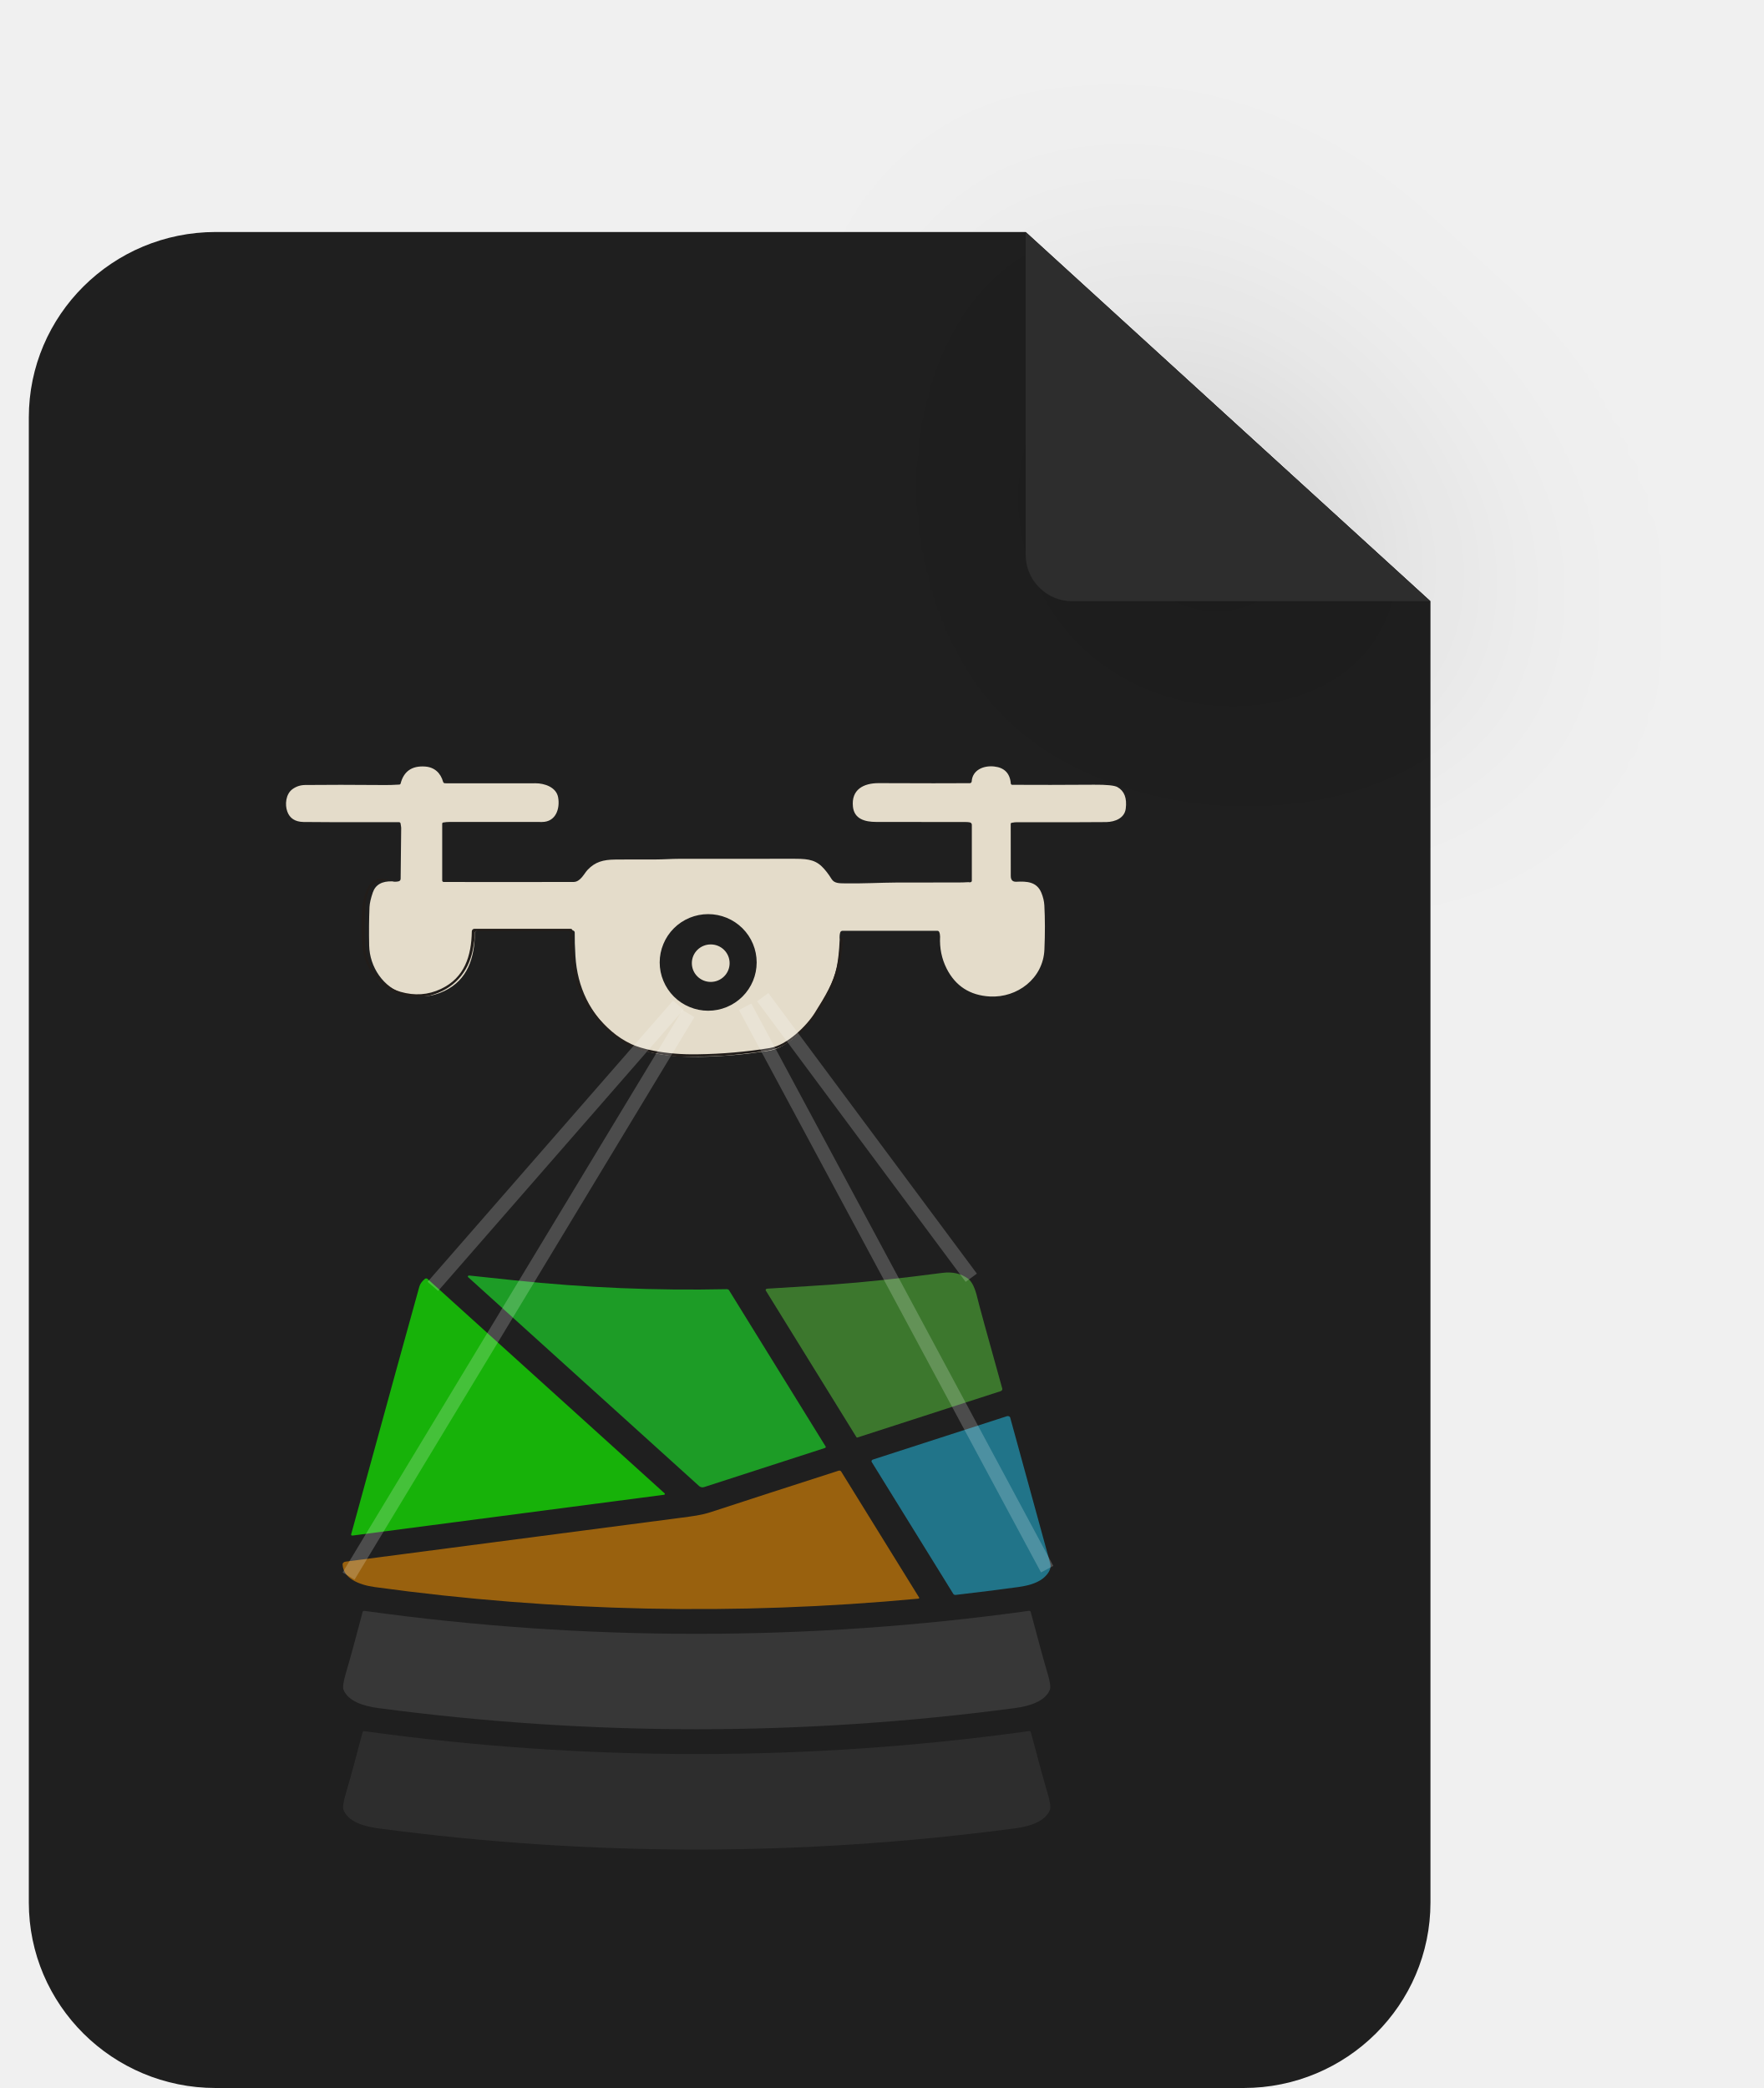
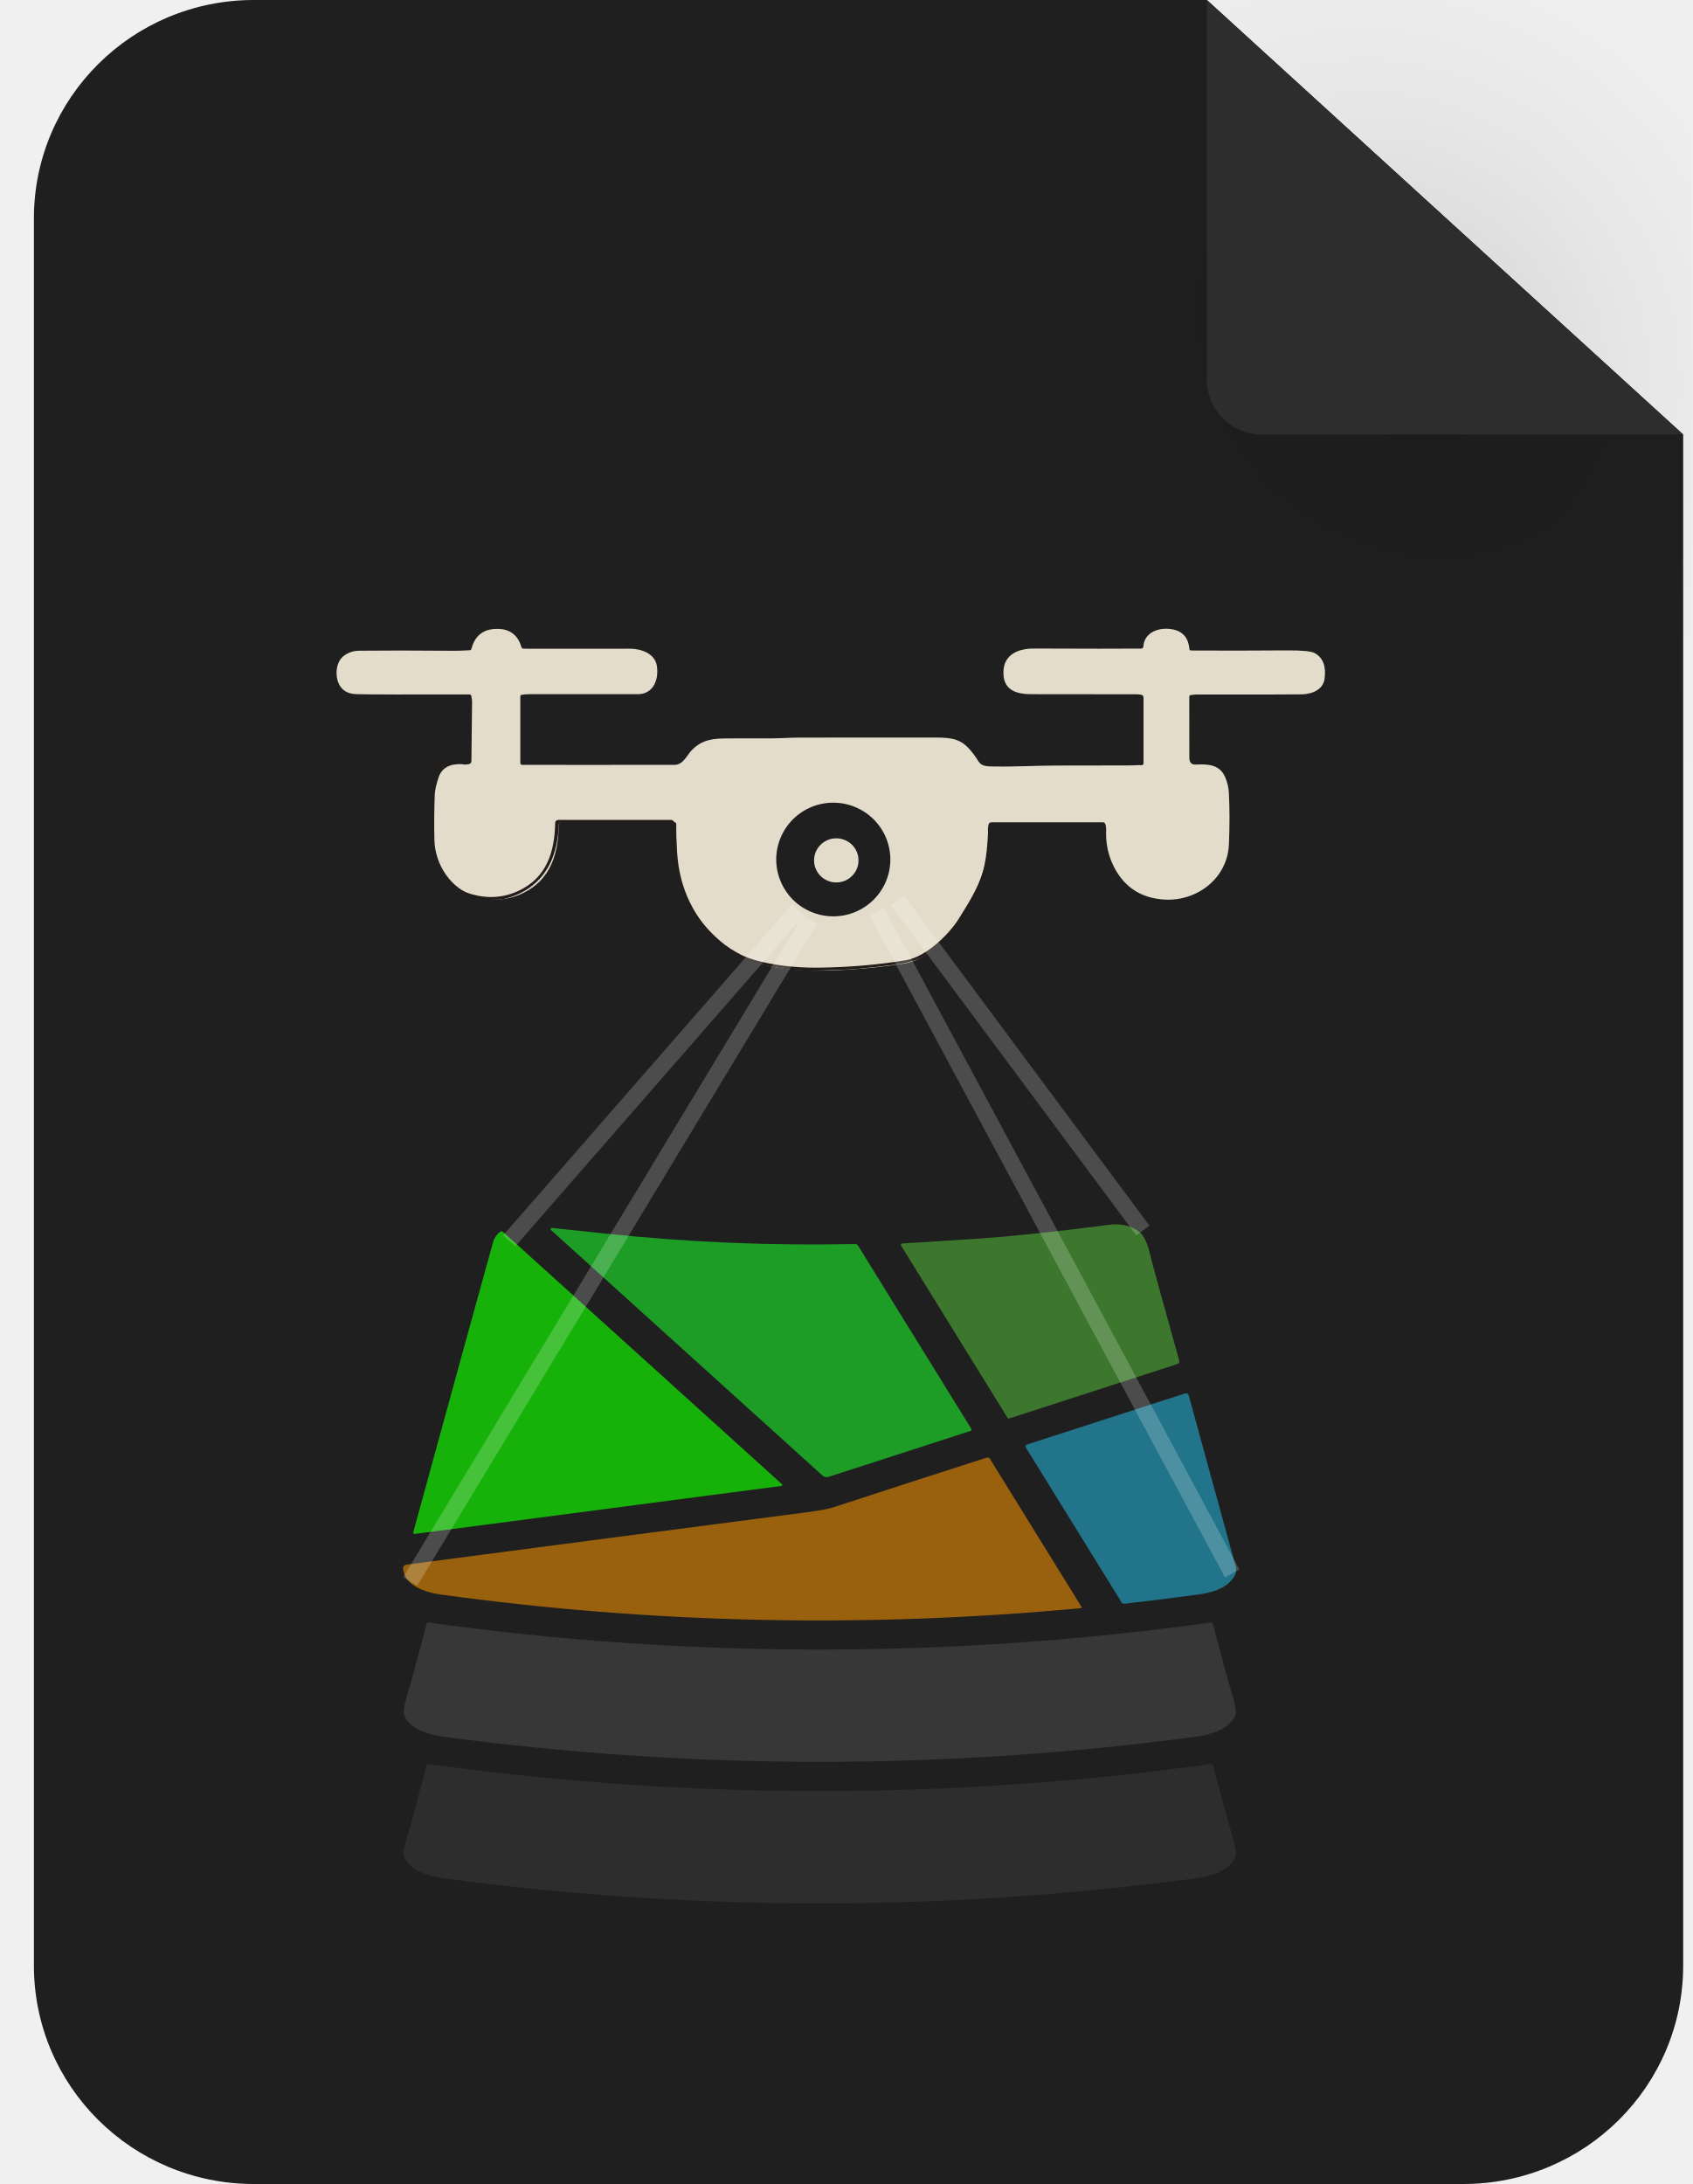
- <svg xmlns="http://www.w3.org/2000/svg" width="38" height="45" viewBox="0 0 38 45" fill="none">
-   <path d="M30.828 12.957V41C30.828 43.209 29.025 45 26.8 45H4.649C2.424 45 0.621 43.209 0.621 41V9C0.621 6.791 2.424 5 4.649 5H22.105L30.828 12.957Z" fill="#1F1F1F" />
-   <g filter="url(#filter0_d_182_2605)">
-     <path d="M30.828 12.957H23.112C22.556 12.957 22.105 12.509 22.105 11.957V5L30.828 12.957Z" fill="#2D2D2D" />
+ <svg xmlns="http://www.w3.org/2000/svg" width="31" height="40" viewBox="0 0 31 40" fill="none">
+   <g clip-path="url(#clip0_454_129)">
+     <path d="M30.828 7.957V36C30.828 38.209 29.025 40 26.8 40H4.649C2.424 40 0.621 38.209 0.621 36V4C0.621 1.791 2.424 0 4.649 0H22.105L30.828 7.957Z" fill="#1F1F1F" />
+     <g filter="url(#filter0_d_454_129)">
+       <path d="M30.828 7.957H23.112C22.556 7.957 22.105 7.51 22.105 6.957V0L30.828 7.957Z" fill="#2D2D2D" />
+     </g>
+     <path d="M16.536 22.773C17.221 22.732 17.693 22.701 17.954 22.683C18.619 22.635 19.403 22.552 20.307 22.433C20.529 22.404 20.715 22.447 20.865 22.56C20.949 22.624 21.016 22.765 21.066 22.983C21.093 23.1 21.271 23.748 21.6 24.927C21.603 24.938 21.601 24.95 21.594 24.96C21.587 24.971 21.576 24.979 21.562 24.983L18.474 25.982C18.471 25.983 18.469 25.983 18.466 25.982C18.463 25.982 18.461 25.98 18.46 25.978L16.504 22.814C16.501 22.81 16.5 22.805 16.5 22.801C16.5 22.796 16.502 22.791 16.505 22.787C16.508 22.783 16.513 22.78 16.518 22.777C16.523 22.775 16.529 22.773 16.536 22.773Z" fill="#3C772D" />
+     <path d="M10.115 22.49C10.519 22.533 10.84 22.567 11.076 22.592C12.604 22.753 14.132 22.817 15.659 22.784C15.67 22.784 15.681 22.786 15.691 22.79C15.7 22.794 15.708 22.801 15.712 22.808L17.793 26.174C17.795 26.177 17.796 26.18 17.797 26.184C17.797 26.187 17.796 26.19 17.794 26.193C17.793 26.197 17.79 26.199 17.787 26.202C17.784 26.204 17.781 26.206 17.777 26.207L15.175 27.049C15.158 27.055 15.138 27.056 15.119 27.053C15.1 27.049 15.083 27.041 15.07 27.03L10.089 22.525C10.085 22.521 10.083 22.517 10.082 22.513C10.082 22.509 10.083 22.504 10.086 22.5C10.088 22.497 10.093 22.494 10.098 22.492C10.103 22.49 10.109 22.489 10.115 22.49Z" fill="#1D9C26" />
+     <path d="M14.31 27.215L7.598 28.094C7.594 28.095 7.59 28.094 7.585 28.093C7.581 28.092 7.577 28.09 7.574 28.088C7.571 28.086 7.569 28.083 7.568 28.079C7.566 28.076 7.566 28.073 7.567 28.07C8.36 25.175 8.85 23.396 9.036 22.733C9.052 22.674 9.092 22.617 9.156 22.562C9.159 22.559 9.164 22.557 9.169 22.555C9.174 22.553 9.179 22.552 9.185 22.552C9.19 22.552 9.196 22.553 9.201 22.555C9.206 22.557 9.211 22.559 9.214 22.563L14.324 27.185C14.327 27.187 14.329 27.19 14.329 27.193C14.33 27.197 14.33 27.2 14.328 27.203C14.327 27.206 14.324 27.209 14.321 27.211C14.318 27.213 14.314 27.214 14.31 27.215Z" fill="#17B209" />
+     <path d="M20.597 29.373C20.586 29.374 20.575 29.373 20.566 29.369C20.557 29.366 20.549 29.36 20.545 29.352L18.786 26.508C18.783 26.503 18.782 26.498 18.781 26.493C18.781 26.488 18.782 26.483 18.785 26.478C18.787 26.473 18.791 26.469 18.795 26.465C18.8 26.461 18.806 26.458 18.812 26.456L21.699 25.522C21.706 25.52 21.714 25.518 21.721 25.519C21.729 25.519 21.736 25.52 21.743 25.523C21.75 25.526 21.756 25.529 21.761 25.534C21.765 25.538 21.768 25.544 21.77 25.549C21.92 26.101 22.208 27.15 22.634 28.696C22.658 28.786 22.62 28.881 22.52 28.98C22.407 29.092 22.217 29.166 21.95 29.203C21.507 29.263 21.056 29.32 20.597 29.373Z" fill="#217489" />
+     <path d="M19.808 29.43C19.81 29.433 19.811 29.435 19.81 29.438C19.81 29.44 19.809 29.443 19.808 29.445C19.806 29.448 19.803 29.45 19.801 29.451C19.798 29.452 19.794 29.453 19.791 29.454C15.87 29.821 11.967 29.738 8.082 29.205C7.716 29.155 7.394 29.007 7.383 28.715C7.382 28.701 7.389 28.687 7.401 28.676C7.413 28.666 7.429 28.658 7.448 28.656C9.87 28.338 12.285 28.021 14.693 27.708C14.918 27.678 15.11 27.656 15.314 27.59C16.062 27.345 16.981 27.047 18.073 26.696C18.083 26.693 18.094 26.693 18.104 26.696C18.114 26.699 18.123 26.705 18.127 26.712L19.808 29.43Z" fill="#99610E" />
+     <path d="M15.014 30.212C17.421 30.211 19.807 30.046 22.174 29.716C22.178 29.716 22.182 29.716 22.186 29.716C22.191 29.717 22.195 29.718 22.198 29.72C22.202 29.722 22.205 29.724 22.207 29.727C22.21 29.73 22.211 29.733 22.212 29.736C22.378 30.366 22.498 30.801 22.57 31.042C22.629 31.237 22.647 31.362 22.625 31.417C22.528 31.662 22.196 31.769 21.88 31.811C19.583 32.116 17.294 32.268 15.014 32.268C12.735 32.268 10.446 32.116 8.149 31.812C7.832 31.77 7.5 31.662 7.404 31.418C7.382 31.363 7.4 31.238 7.458 31.043C7.531 30.802 7.65 30.367 7.816 29.737C7.818 29.73 7.823 29.725 7.83 29.721C7.837 29.717 7.846 29.716 7.854 29.717C10.221 30.047 12.607 30.212 15.014 30.212Z" fill="#3F3F3F" fill-opacity="0.75" />
+     <path d="M15.016 34.861C12.735 34.861 10.446 34.709 8.149 34.404C7.832 34.362 7.5 34.255 7.404 34.01C7.382 33.955 7.4 33.83 7.458 33.635C7.531 33.395 7.65 32.959 7.816 32.329C7.818 32.322 7.823 32.317 7.83 32.313C7.837 32.31 7.846 32.308 7.854 32.31C10.221 32.639 12.608 32.803 15.015 32.803C17.422 32.803 19.809 32.638 22.176 32.308C22.18 32.307 22.184 32.307 22.189 32.308C22.193 32.308 22.197 32.309 22.2 32.311C22.204 32.313 22.207 32.315 22.209 32.318C22.212 32.321 22.213 32.324 22.214 32.327C22.381 32.957 22.5 33.392 22.572 33.633C22.631 33.828 22.649 33.953 22.627 34.008C22.53 34.253 22.198 34.361 21.883 34.403C19.585 34.708 17.296 34.86 15.016 34.861Z" fill="#3F3F3F" fill-opacity="0.47" />
+     <path d="M15.317 16.162C15.542 16.162 15.724 15.981 15.724 15.758C15.724 15.534 15.542 15.354 15.317 15.354C15.092 15.354 14.91 15.534 14.91 15.758C14.91 15.981 15.092 16.162 15.317 16.162Z" fill="#E4DCCA" />
+     <path d="M20.869 14.012C20.887 14.016 20.904 14.017 20.919 14.013C20.926 14.011 20.932 14.007 20.937 14.001C20.942 13.995 20.944 13.987 20.944 13.98V12.775C20.944 12.763 20.94 12.751 20.932 12.742C20.924 12.732 20.914 12.726 20.902 12.724C20.873 12.718 20.843 12.716 20.812 12.716C20.058 12.715 19.414 12.714 18.881 12.714C18.637 12.714 18.411 12.649 18.382 12.388C18.341 12.013 18.615 11.877 18.936 11.878C19.857 11.882 20.512 11.882 20.901 11.879C20.911 11.879 20.921 11.875 20.928 11.868C20.935 11.861 20.94 11.852 20.941 11.842C20.956 11.596 21.194 11.494 21.425 11.519C21.646 11.543 21.766 11.666 21.784 11.887C21.785 11.894 21.788 11.901 21.794 11.906C21.799 11.911 21.805 11.914 21.813 11.914C22.329 11.917 22.917 11.917 23.578 11.912C23.85 11.91 24.018 11.927 24.082 11.963C24.231 12.046 24.29 12.201 24.261 12.428C24.235 12.633 24.032 12.712 23.844 12.717C23.683 12.72 23.04 12.721 21.915 12.72C21.882 12.72 21.845 12.724 21.802 12.732C21.796 12.733 21.791 12.736 21.788 12.741C21.784 12.745 21.782 12.751 21.782 12.756C21.783 13.066 21.784 13.44 21.783 13.878C21.783 13.965 21.823 14.007 21.903 14.003C22.129 13.992 22.342 14.001 22.442 14.239C22.48 14.331 22.502 14.423 22.507 14.515C22.522 14.802 22.523 15.119 22.508 15.467C22.481 16.089 21.922 16.508 21.332 16.476C20.904 16.452 20.593 16.252 20.401 15.874C20.295 15.664 20.247 15.434 20.26 15.185C20.259 15.145 20.253 15.112 20.241 15.086C20.238 15.079 20.232 15.072 20.225 15.067C20.218 15.063 20.21 15.06 20.201 15.06H18.158C18.146 15.06 18.135 15.064 18.125 15.071C18.116 15.078 18.109 15.088 18.106 15.1C18.095 15.14 18.091 15.19 18.096 15.25C18.085 15.495 18.064 15.692 18.032 15.843C17.953 16.22 17.773 16.514 17.548 16.879C17.376 17.159 16.96 17.579 16.59 17.641C16.092 17.723 15.578 17.769 15.048 17.777C14.712 17.783 14.399 17.756 14.107 17.698C13.907 17.658 13.749 17.61 13.634 17.554C13.481 17.479 13.343 17.388 13.22 17.28C12.715 16.837 12.442 16.279 12.401 15.605C12.389 15.408 12.384 15.239 12.386 15.099C12.386 15.093 12.385 15.087 12.383 15.081C12.38 15.075 12.377 15.07 12.372 15.066C12.368 15.061 12.363 15.058 12.357 15.056C12.351 15.053 12.345 15.052 12.339 15.052H10.291C10.277 15.052 10.262 15.058 10.252 15.068C10.242 15.078 10.236 15.092 10.235 15.107C10.226 15.645 10.081 16.115 9.579 16.357C9.301 16.491 9.012 16.508 8.713 16.42C8.261 16.286 7.966 15.84 7.956 15.377C7.95 15.095 7.952 14.819 7.963 14.55C7.967 14.467 7.991 14.361 8.035 14.232C8.093 14.066 8.234 13.986 8.458 13.995C8.488 14.005 8.532 14.005 8.588 13.995C8.601 13.992 8.613 13.986 8.621 13.976C8.63 13.966 8.634 13.953 8.634 13.94C8.636 13.633 8.64 13.27 8.646 12.85C8.647 12.821 8.636 12.781 8.633 12.751C8.633 12.742 8.629 12.734 8.622 12.728C8.616 12.722 8.607 12.719 8.599 12.719C7.499 12.721 6.812 12.72 6.538 12.714C6.359 12.711 6.244 12.636 6.191 12.489C6.138 12.341 6.157 12.116 6.301 12.009C6.381 11.95 6.473 11.919 6.577 11.918C7.024 11.913 7.601 11.913 8.309 11.919C8.384 11.92 8.482 11.916 8.605 11.909C8.612 11.909 8.618 11.906 8.623 11.902C8.629 11.898 8.632 11.892 8.634 11.885C8.702 11.623 8.877 11.501 9.158 11.52C9.365 11.533 9.496 11.66 9.549 11.849C9.551 11.858 9.557 11.867 9.564 11.872C9.572 11.878 9.581 11.881 9.591 11.881C10.337 11.883 10.987 11.882 11.539 11.881C11.735 11.88 11.988 11.965 12.028 12.183C12.073 12.431 11.976 12.714 11.681 12.714C10.999 12.714 10.341 12.714 9.707 12.714C9.647 12.714 9.594 12.718 9.548 12.727C9.543 12.728 9.539 12.731 9.535 12.735C9.532 12.739 9.53 12.744 9.53 12.749V13.977C9.53 13.985 9.534 13.993 9.54 13.999C9.545 14.005 9.553 14.008 9.562 14.008C10.132 14.01 11.064 14.01 12.359 14.008C12.51 14.008 12.586 13.829 12.663 13.747C12.828 13.573 13.003 13.528 13.253 13.525C13.443 13.523 13.734 13.522 14.127 13.523C14.293 13.523 14.474 13.509 14.632 13.509C14.982 13.508 15.794 13.508 17.068 13.508C17.348 13.508 17.541 13.509 17.712 13.675C17.784 13.745 17.853 13.834 17.921 13.944C17.981 14.04 18.085 14.036 18.213 14.038C18.568 14.045 18.981 14.022 19.333 14.021C19.777 14.019 20.216 14.019 20.649 14.019C20.719 14.019 20.792 14.017 20.869 14.012ZM16.307 15.742C16.307 15.466 16.197 15.201 16.001 15.006C15.805 14.811 15.539 14.701 15.262 14.701C15.125 14.701 14.989 14.728 14.862 14.78C14.735 14.833 14.62 14.909 14.523 15.006C14.426 15.103 14.349 15.217 14.297 15.344C14.244 15.47 14.217 15.605 14.217 15.742C14.217 15.879 14.244 16.014 14.297 16.14C14.349 16.266 14.426 16.381 14.523 16.478C14.62 16.575 14.735 16.651 14.862 16.703C14.989 16.756 15.125 16.783 15.262 16.783C15.539 16.783 15.805 16.673 16.001 16.478C16.197 16.283 16.307 16.018 16.307 15.742Z" fill="#E4DCCA" />
+     <path d="M8.372 13.967C8.146 13.959 8.004 14.038 7.945 14.203C7.9 14.331 7.876 14.436 7.872 14.519C7.861 14.786 7.859 15.059 7.865 15.339C7.875 15.799 8.173 16.241 8.63 16.375C8.932 16.462 9.224 16.446 9.505 16.312C10.012 16.072 10.159 15.605 10.168 15.071C10.168 15.057 10.175 15.043 10.185 15.033C10.196 15.022 10.21 15.017 10.225 15.017H12.294C12.3 15.017 12.306 15.018 12.312 15.02C12.318 15.023 12.323 15.026 12.328 15.03C12.332 15.035 12.335 15.04 12.338 15.046C12.34 15.051 12.341 15.057 12.341 15.063C12.339 15.203 12.345 15.37 12.357 15.566C12.398 16.235 12.674 16.789 13.184 17.229C13.309 17.336 13.448 17.427 13.602 17.501C13.719 17.556 13.878 17.604 14.08 17.644C14.375 17.701 14.692 17.728 15.031 17.722C15.567 17.714 16.086 17.669 16.589 17.587C16.964 17.526 17.384 17.108 17.558 16.831C17.785 16.468 17.967 16.176 18.046 15.802C18.078 15.652 18.1 15.456 18.111 15.214C18.129 15.207 18.143 15.207 18.154 15.212C18.158 15.214 18.162 15.216 18.164 15.22C18.166 15.224 18.168 15.228 18.167 15.233C18.156 15.387 18.139 15.547 18.115 15.713C18.06 16.101 17.902 16.343 17.655 16.778C17.618 16.843 17.579 16.899 17.539 16.945C17.53 16.956 17.486 17.009 17.407 17.103C17.312 17.216 17.178 17.334 17.004 17.457C16.782 17.615 16.584 17.644 16.271 17.683C16.105 17.704 15.928 17.723 15.739 17.742C15.549 17.761 15.379 17.761 15.198 17.769C14.879 17.783 14.639 17.78 14.479 17.761C14.412 17.752 14.27 17.729 14.052 17.69C13.879 17.659 13.742 17.62 13.641 17.573C13.053 17.304 12.59 16.727 12.411 16.154C12.304 15.815 12.264 15.466 12.289 15.106C12.29 15.101 12.289 15.096 12.287 15.091C12.286 15.087 12.283 15.082 12.279 15.079C12.276 15.075 12.272 15.072 12.267 15.07C12.262 15.068 12.257 15.067 12.252 15.067H10.269C10.26 15.067 10.251 15.071 10.245 15.077C10.238 15.083 10.235 15.092 10.235 15.101C10.235 15.203 10.219 15.33 10.187 15.484C10.087 15.966 9.774 16.318 9.28 16.452C9.154 16.486 9.074 16.475 8.934 16.48C8.736 16.487 8.448 16.386 8.305 16.268C8.01 16.025 7.837 15.759 7.807 15.358C7.79 15.117 7.788 14.877 7.803 14.635C7.816 14.438 7.863 14.176 7.994 14.039C8.091 13.938 8.217 13.914 8.372 13.967Z" fill="#221D1A" />
+     <path d="M16.059 16.697L22.568 28.818" stroke="#FEFEFE" stroke-opacity="0.2" stroke-width="0.3" />
+     <path d="M14.836 16.844L7.513 28.965" stroke="#FEFEFE" stroke-opacity="0.2" stroke-width="0.3" />
+     <path d="M16.438 16.491L20.932 22.537" stroke="#FEFEFE" stroke-opacity="0.2" stroke-width="0.3" />
+     <path d="M14.617 16.663L9.328 22.724" stroke="#FEFEFE" stroke-opacity="0.2" stroke-width="0.3" />
  </g>
-   <path d="M16.536 27.773C17.221 27.732 17.693 27.701 17.954 27.683C18.619 27.635 19.403 27.552 20.307 27.433C20.529 27.404 20.715 27.447 20.865 27.56C20.949 27.624 21.016 27.765 21.066 27.983C21.093 28.1 21.271 28.748 21.6 29.927C21.603 29.938 21.601 29.95 21.594 29.96C21.587 29.971 21.576 29.979 21.562 29.983L18.474 30.982C18.471 30.983 18.469 30.983 18.466 30.982C18.463 30.982 18.461 30.98 18.46 30.978L16.504 27.814C16.501 27.81 16.5 27.805 16.5 27.801C16.5 27.796 16.502 27.791 16.505 27.787C16.508 27.783 16.513 27.78 16.518 27.777C16.523 27.775 16.529 27.773 16.536 27.773Z" fill="#3C772D" />
-   <path d="M10.115 27.49C10.519 27.533 10.84 27.567 11.076 27.592C12.604 27.753 14.132 27.817 15.659 27.784C15.67 27.784 15.681 27.786 15.691 27.79C15.7 27.794 15.708 27.801 15.712 27.808L17.793 31.174C17.795 31.177 17.796 31.18 17.797 31.184C17.797 31.187 17.796 31.19 17.794 31.193C17.793 31.197 17.79 31.199 17.787 31.202C17.784 31.204 17.781 31.206 17.777 31.207L15.175 32.049C15.158 32.055 15.138 32.056 15.119 32.053C15.1 32.049 15.083 32.041 15.07 32.03L10.089 27.525C10.085 27.521 10.083 27.517 10.082 27.513C10.082 27.509 10.083 27.504 10.086 27.5C10.088 27.497 10.093 27.494 10.098 27.492C10.103 27.49 10.109 27.489 10.115 27.49Z" fill="#1D9C26" />
-   <path d="M14.31 32.215L7.598 33.094C7.594 33.094 7.59 33.094 7.585 33.093C7.581 33.092 7.577 33.09 7.574 33.088C7.571 33.086 7.569 33.083 7.568 33.08C7.566 33.076 7.566 33.073 7.567 33.07C8.36 30.175 8.85 28.396 9.036 27.733C9.052 27.674 9.092 27.617 9.156 27.562C9.159 27.559 9.164 27.557 9.169 27.555C9.174 27.553 9.179 27.552 9.185 27.552C9.19 27.552 9.196 27.553 9.201 27.555C9.206 27.557 9.211 27.559 9.214 27.563L14.324 32.185C14.327 32.187 14.329 32.19 14.329 32.193C14.33 32.197 14.33 32.2 14.328 32.203C14.327 32.206 14.324 32.209 14.321 32.211C14.318 32.213 14.314 32.214 14.31 32.215Z" fill="#17B209" />
-   <path d="M20.597 34.373C20.586 34.374 20.575 34.373 20.566 34.369C20.557 34.365 20.549 34.36 20.545 34.352L18.786 31.508C18.783 31.503 18.782 31.498 18.781 31.493C18.781 31.488 18.782 31.483 18.785 31.478C18.787 31.473 18.791 31.469 18.795 31.465C18.8 31.461 18.806 31.458 18.812 31.456L21.699 30.522C21.706 30.52 21.714 30.518 21.721 30.519C21.729 30.519 21.736 30.52 21.743 30.523C21.75 30.526 21.756 30.529 21.761 30.534C21.765 30.538 21.768 30.544 21.77 30.549C21.92 31.101 22.208 32.15 22.634 33.696C22.658 33.786 22.62 33.881 22.52 33.98C22.407 34.092 22.217 34.166 21.95 34.203C21.507 34.263 21.056 34.32 20.597 34.373Z" fill="#217489" />
-   <path d="M19.808 34.43C19.81 34.432 19.811 34.435 19.81 34.438C19.81 34.44 19.809 34.443 19.808 34.445C19.806 34.447 19.803 34.45 19.801 34.451C19.798 34.452 19.794 34.453 19.791 34.454C15.87 34.821 11.967 34.738 8.082 34.205C7.716 34.155 7.394 34.007 7.383 33.715C7.382 33.701 7.389 33.687 7.401 33.676C7.413 33.666 7.429 33.658 7.448 33.656C9.87 33.338 12.285 33.022 14.693 32.708C14.918 32.678 15.11 32.656 15.314 32.59C16.062 32.345 16.981 32.047 18.073 31.696C18.083 31.693 18.094 31.693 18.104 31.696C18.114 31.699 18.123 31.705 18.127 31.712L19.808 34.43Z" fill="#99610E" />
-   <path d="M15.014 35.212C17.421 35.211 19.807 35.046 22.174 34.716C22.178 34.716 22.182 34.716 22.186 34.716C22.191 34.717 22.195 34.718 22.198 34.72C22.202 34.722 22.205 34.724 22.207 34.727C22.21 34.73 22.211 34.733 22.212 34.736C22.378 35.366 22.498 35.801 22.57 36.042C22.629 36.237 22.647 36.362 22.625 36.417C22.528 36.661 22.196 36.769 21.88 36.811C19.583 37.116 17.294 37.268 15.014 37.268C12.735 37.268 10.446 37.116 8.149 36.812C7.832 36.77 7.5 36.662 7.404 36.418C7.382 36.363 7.4 36.238 7.458 36.043C7.531 35.802 7.65 35.367 7.816 34.737C7.818 34.73 7.823 34.725 7.83 34.721C7.837 34.717 7.846 34.716 7.854 34.717C10.221 35.047 12.607 35.212 15.014 35.212Z" fill="#3F3F3F" fill-opacity="0.75" />
-   <path d="M15.016 39.861C12.735 39.861 10.446 39.709 8.149 39.404C7.832 39.362 7.5 39.255 7.404 39.01C7.382 38.955 7.4 38.83 7.458 38.635C7.531 38.395 7.65 37.959 7.816 37.329C7.818 37.322 7.823 37.317 7.83 37.313C7.837 37.31 7.846 37.308 7.854 37.31C10.221 37.639 12.608 37.803 15.015 37.803C17.422 37.803 19.809 37.638 22.176 37.308C22.18 37.307 22.184 37.307 22.189 37.308C22.193 37.308 22.197 37.309 22.2 37.311C22.204 37.313 22.207 37.315 22.209 37.318C22.212 37.321 22.213 37.324 22.214 37.327C22.381 37.957 22.5 38.392 22.572 38.633C22.631 38.828 22.649 38.953 22.627 39.008C22.53 39.253 22.198 39.361 21.883 39.403C19.585 39.708 17.296 39.86 15.016 39.861Z" fill="#3F3F3F" fill-opacity="0.47" />
-   <path d="M15.317 21.162C15.542 21.162 15.724 20.981 15.724 20.758C15.724 20.534 15.542 20.354 15.317 20.354C15.092 20.354 14.91 20.534 14.91 20.758C14.91 20.981 15.092 21.162 15.317 21.162Z" fill="#E4DCCA" />
-   <path d="M20.869 19.012C20.887 19.016 20.904 19.017 20.919 19.013C20.926 19.011 20.932 19.006 20.937 19.001C20.942 18.995 20.944 18.987 20.944 18.98V17.775C20.944 17.763 20.94 17.751 20.932 17.742C20.924 17.733 20.914 17.726 20.902 17.724C20.873 17.718 20.843 17.716 20.812 17.716C20.058 17.715 19.414 17.714 18.881 17.714C18.637 17.714 18.411 17.649 18.382 17.388C18.341 17.013 18.615 16.877 18.936 16.878C19.857 16.882 20.512 16.882 20.901 16.879C20.911 16.879 20.921 16.875 20.928 16.868C20.935 16.861 20.94 16.852 20.941 16.842C20.956 16.596 21.194 16.494 21.425 16.519C21.646 16.543 21.766 16.666 21.784 16.887C21.785 16.894 21.788 16.901 21.794 16.906C21.799 16.911 21.805 16.914 21.813 16.914C22.329 16.917 22.917 16.917 23.578 16.912C23.85 16.91 24.018 16.927 24.082 16.963C24.231 17.046 24.29 17.201 24.261 17.428C24.235 17.633 24.032 17.712 23.844 17.717C23.683 17.72 23.04 17.721 21.915 17.72C21.882 17.72 21.845 17.724 21.802 17.733C21.796 17.733 21.791 17.736 21.788 17.741C21.784 17.745 21.782 17.751 21.782 17.756C21.783 18.066 21.784 18.44 21.783 18.878C21.783 18.965 21.823 19.007 21.903 19.003C22.129 18.992 22.342 19.001 22.442 19.239C22.48 19.331 22.502 19.423 22.507 19.515C22.522 19.802 22.523 20.119 22.508 20.467C22.481 21.089 21.922 21.508 21.332 21.476C20.904 21.452 20.593 21.252 20.401 20.875C20.295 20.664 20.247 20.434 20.26 20.185C20.259 20.145 20.253 20.112 20.241 20.086C20.238 20.079 20.232 20.072 20.225 20.067C20.218 20.063 20.21 20.06 20.201 20.06H18.158C18.146 20.06 18.135 20.064 18.125 20.071C18.116 20.078 18.109 20.088 18.106 20.1C18.095 20.14 18.091 20.19 18.096 20.25C18.085 20.495 18.064 20.692 18.032 20.843C17.953 21.22 17.773 21.514 17.548 21.879C17.376 22.159 16.96 22.579 16.59 22.641C16.092 22.723 15.578 22.769 15.048 22.777C14.712 22.783 14.399 22.756 14.107 22.698C13.907 22.658 13.749 22.61 13.634 22.554C13.481 22.479 13.343 22.388 13.22 22.28C12.715 21.837 12.442 21.279 12.401 20.605C12.389 20.408 12.384 20.239 12.386 20.099C12.386 20.093 12.385 20.087 12.383 20.081C12.38 20.075 12.377 20.07 12.372 20.066C12.368 20.061 12.363 20.058 12.357 20.055C12.351 20.053 12.345 20.052 12.339 20.052H10.291C10.277 20.052 10.262 20.058 10.252 20.068C10.242 20.078 10.236 20.092 10.235 20.107C10.226 20.645 10.081 21.115 9.579 21.357C9.301 21.491 9.012 21.508 8.713 21.42C8.261 21.286 7.966 20.84 7.956 20.377C7.95 20.095 7.952 19.819 7.963 19.55C7.967 19.467 7.991 19.361 8.035 19.233C8.093 19.066 8.234 18.986 8.458 18.995C8.488 19.005 8.532 19.006 8.588 18.995C8.601 18.992 8.613 18.986 8.621 18.976C8.63 18.965 8.634 18.953 8.634 18.94C8.636 18.633 8.64 18.27 8.646 17.85C8.647 17.821 8.636 17.781 8.633 17.751C8.633 17.742 8.629 17.734 8.622 17.728C8.616 17.722 8.607 17.719 8.599 17.719C7.499 17.721 6.812 17.72 6.538 17.715C6.359 17.711 6.244 17.636 6.191 17.489C6.138 17.341 6.157 17.116 6.301 17.009C6.381 16.95 6.473 16.919 6.577 16.918C7.024 16.913 7.601 16.913 8.309 16.919C8.384 16.92 8.482 16.916 8.605 16.909C8.612 16.909 8.618 16.906 8.623 16.902C8.629 16.898 8.632 16.892 8.634 16.885C8.702 16.623 8.877 16.501 9.158 16.52C9.365 16.533 9.496 16.66 9.549 16.849C9.551 16.858 9.557 16.866 9.564 16.872C9.572 16.878 9.581 16.881 9.591 16.881C10.337 16.883 10.987 16.882 11.539 16.881C11.735 16.88 11.988 16.965 12.028 17.183C12.073 17.431 11.976 17.715 11.681 17.715C10.999 17.715 10.341 17.714 9.707 17.714C9.647 17.714 9.594 17.718 9.548 17.727C9.543 17.728 9.539 17.731 9.535 17.735C9.532 17.739 9.53 17.744 9.53 17.749V18.977C9.53 18.985 9.534 18.993 9.54 18.999C9.545 19.005 9.553 19.008 9.562 19.008C10.132 19.01 11.064 19.01 12.359 19.008C12.51 19.008 12.586 18.829 12.663 18.747C12.828 18.573 13.003 18.528 13.253 18.525C13.443 18.523 13.734 18.522 14.127 18.523C14.293 18.523 14.474 18.509 14.632 18.509C14.982 18.508 15.794 18.508 17.068 18.508C17.348 18.508 17.541 18.509 17.712 18.675C17.784 18.745 17.853 18.834 17.921 18.944C17.981 19.04 18.085 19.036 18.213 19.038C18.568 19.045 18.981 19.022 19.333 19.02C19.777 19.019 20.216 19.019 20.649 19.019C20.719 19.019 20.792 19.017 20.869 19.012ZM16.307 20.742C16.307 20.466 16.197 20.201 16.001 20.006C15.805 19.811 15.539 19.701 15.262 19.701C15.125 19.701 14.989 19.728 14.862 19.78C14.735 19.833 14.62 19.909 14.523 20.006C14.426 20.103 14.349 20.217 14.297 20.344C14.244 20.47 14.217 20.605 14.217 20.742C14.217 20.879 14.244 21.014 14.297 21.14C14.349 21.266 14.426 21.381 14.523 21.478C14.62 21.575 14.735 21.651 14.862 21.703C14.989 21.756 15.125 21.783 15.262 21.783C15.539 21.783 15.805 21.673 16.001 21.478C16.197 21.283 16.307 21.018 16.307 20.742Z" fill="#E4DCCA" />
-   <path d="M8.372 18.967C8.146 18.959 8.004 19.038 7.945 19.203C7.9 19.331 7.876 19.436 7.872 19.519C7.861 19.785 7.859 20.059 7.865 20.339C7.875 20.799 8.173 21.241 8.63 21.375C8.932 21.462 9.224 21.446 9.505 21.312C10.012 21.072 10.159 20.605 10.168 20.071C10.168 20.057 10.175 20.043 10.185 20.033C10.196 20.022 10.21 20.017 10.225 20.017H12.294C12.3 20.017 12.306 20.018 12.312 20.02C12.318 20.023 12.323 20.026 12.328 20.03C12.332 20.035 12.335 20.04 12.338 20.046C12.34 20.051 12.341 20.057 12.341 20.063C12.339 20.203 12.345 20.37 12.357 20.566C12.398 21.235 12.674 21.789 13.184 22.229C13.309 22.336 13.448 22.427 13.602 22.501C13.719 22.556 13.878 22.604 14.08 22.644C14.375 22.701 14.692 22.728 15.031 22.722C15.567 22.714 16.086 22.669 16.589 22.587C16.964 22.526 17.384 22.108 17.558 21.831C17.785 21.468 17.967 21.176 18.046 20.802C18.078 20.652 18.1 20.456 18.111 20.214C18.129 20.207 18.143 20.207 18.154 20.212C18.158 20.214 18.162 20.216 18.164 20.22C18.166 20.224 18.168 20.228 18.167 20.233C18.156 20.387 18.139 20.547 18.115 20.713C18.06 21.101 17.902 21.343 17.655 21.778C17.618 21.843 17.579 21.899 17.539 21.945C17.53 21.956 17.486 22.009 17.407 22.103C17.312 22.216 17.178 22.334 17.004 22.457C16.782 22.615 16.584 22.644 16.271 22.683C16.105 22.704 15.928 22.723 15.739 22.742C15.549 22.761 15.379 22.761 15.198 22.769C14.879 22.783 14.639 22.78 14.479 22.761C14.412 22.752 14.27 22.729 14.052 22.69C13.879 22.659 13.742 22.62 13.641 22.573C13.053 22.304 12.59 21.727 12.411 21.154C12.304 20.815 12.264 20.466 12.289 20.106C12.29 20.101 12.289 20.096 12.287 20.091C12.286 20.087 12.283 20.082 12.279 20.079C12.276 20.075 12.272 20.072 12.267 20.07C12.262 20.068 12.257 20.067 12.252 20.067H10.269C10.26 20.067 10.251 20.071 10.245 20.077C10.238 20.083 10.235 20.092 10.235 20.101C10.235 20.203 10.219 20.33 10.187 20.484C10.087 20.966 9.774 21.318 9.28 21.452C9.154 21.486 9.074 21.475 8.934 21.48C8.736 21.487 8.448 21.386 8.305 21.268C8.01 21.025 7.837 20.759 7.807 20.358C7.79 20.117 7.788 19.877 7.803 19.635C7.816 19.438 7.863 19.176 7.994 19.039C8.091 18.938 8.217 18.914 8.372 18.967Z" fill="#221D1A" />
-   <line y1="-0.15" x2="13.758" y2="-0.15" transform="matrix(0.473114 0.881001 -0.883692 0.468069 15.9258 21.7676)" stroke="#FEFEFE" stroke-opacity="0.2" stroke-width="0.3" />
-   <line y1="-0.15" x2="14.162" y2="-0.15" transform="matrix(-0.517102 0.855924 -0.859049 -0.511893 14.707 21.7676)" stroke="#FEFEFE" stroke-opacity="0.2" stroke-width="0.3" />
-   <line y1="-0.15" x2="7.534" y2="-0.15" transform="matrix(0.596541 0.802583 -0.80649 0.591247 16.3164 21.5796)" stroke="#FEFEFE" stroke-opacity="0.2" stroke-width="0.3" />
-   <line y1="-0.15" x2="8.044" y2="-0.15" transform="matrix(-0.657503 0.753452 -0.757915 -0.652353 14.5039 21.5654)" stroke="#FEFEFE" stroke-opacity="0.2" stroke-width="0.3" />
  <defs>
-     <filter id="filter0_d_182_2605" x="17.305" y="0.2" width="20.323" height="19.557" filterUnits="userSpaceOnUse" color-interpolation-filters="sRGB">
+     <filter id="filter0_d_454_129" x="17.305" y="-4.8" width="20.323" height="19.557" filterUnits="userSpaceOnUse" color-interpolation-filters="sRGB">
      <feFlood flood-opacity="0" result="BackgroundImageFix" />
      <feColorMatrix in="SourceAlpha" type="matrix" values="0 0 0 0 0 0 0 0 0 0 0 0 0 0 0 0 0 0 127 0" result="hardAlpha" />
      <feOffset dx="1" dy="1" />
      <feGaussianBlur stdDeviation="2.9" />
      <feComposite in2="hardAlpha" operator="out" />
      <feColorMatrix type="matrix" values="0 0 0 0 0 0 0 0 0 0 0 0 0 0 0 0 0 0 0.2 0" />
-       <feBlend mode="normal" in2="BackgroundImageFix" result="effect1_dropShadow_182_2605" />
-       <feBlend mode="normal" in="SourceGraphic" in2="effect1_dropShadow_182_2605" result="shape" />
+       <feBlend mode="normal" in2="BackgroundImageFix" result="effect1_dropShadow_454_129" />
+       <feBlend mode="normal" in="SourceGraphic" in2="effect1_dropShadow_454_129" result="shape" />
    </filter>
+     <clipPath id="clip0_454_129">
+       <rect width="31" height="40" fill="white" />
+     </clipPath>
  </defs>
</svg>
